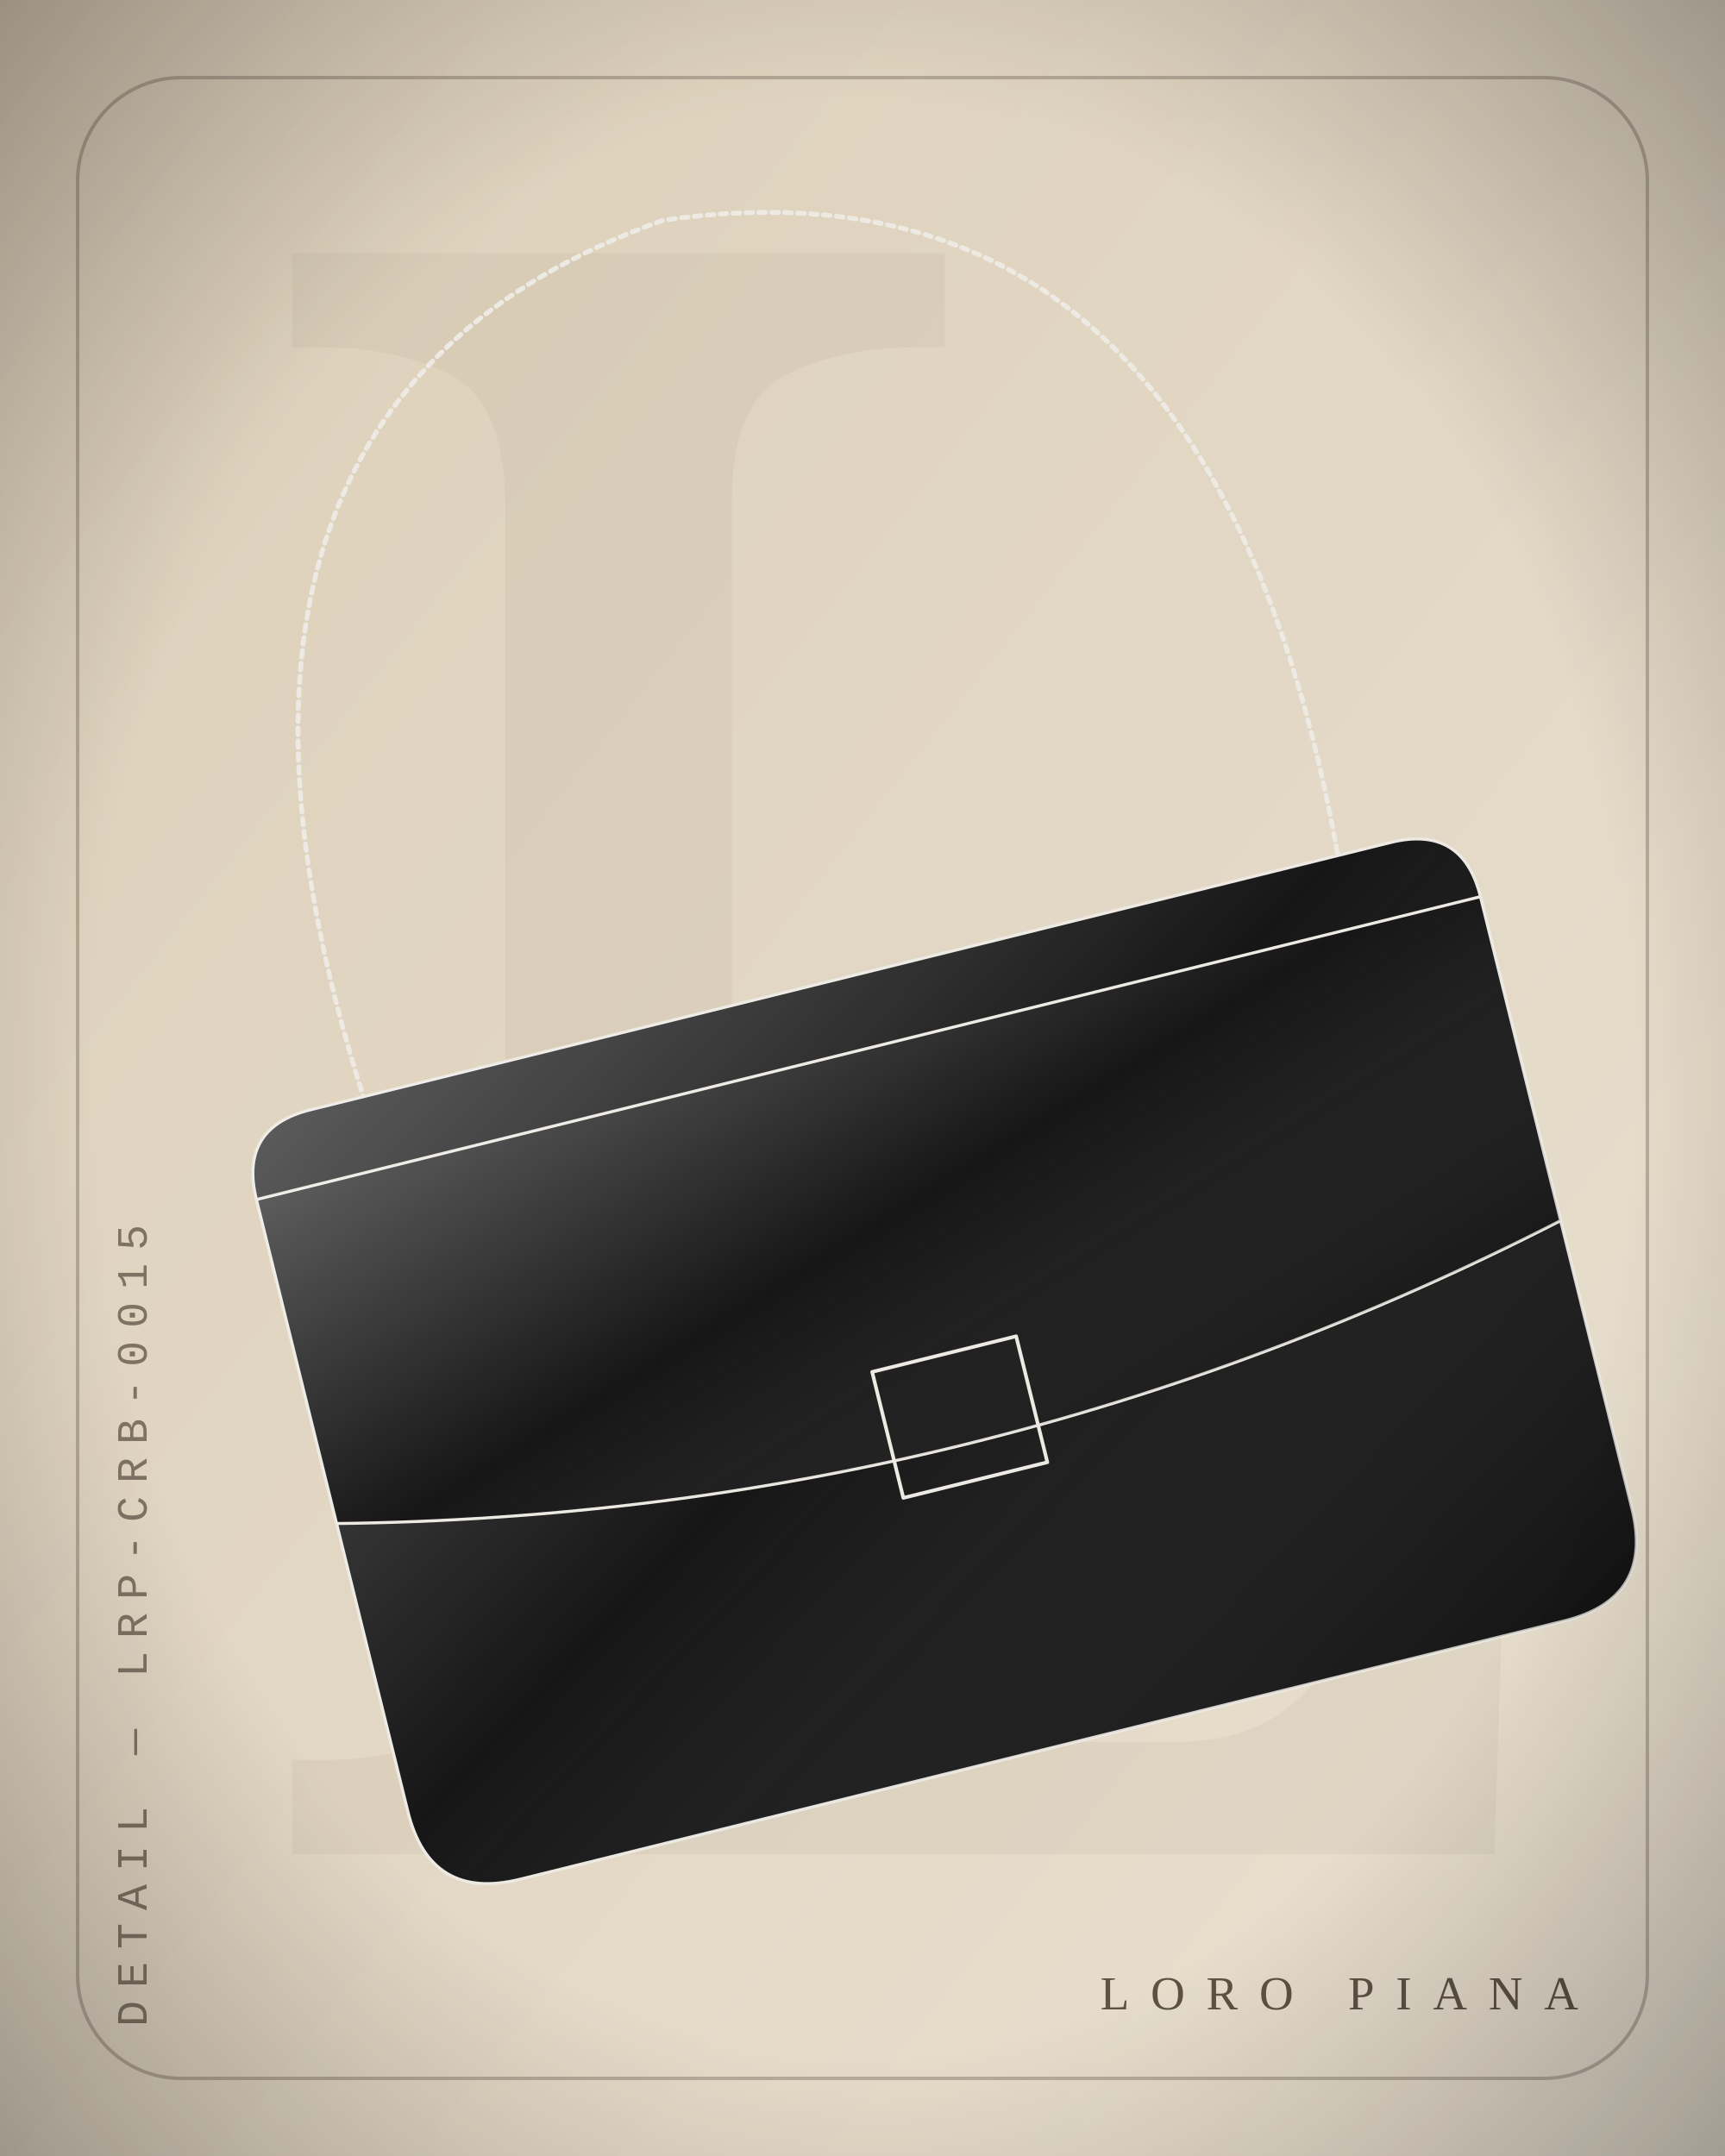
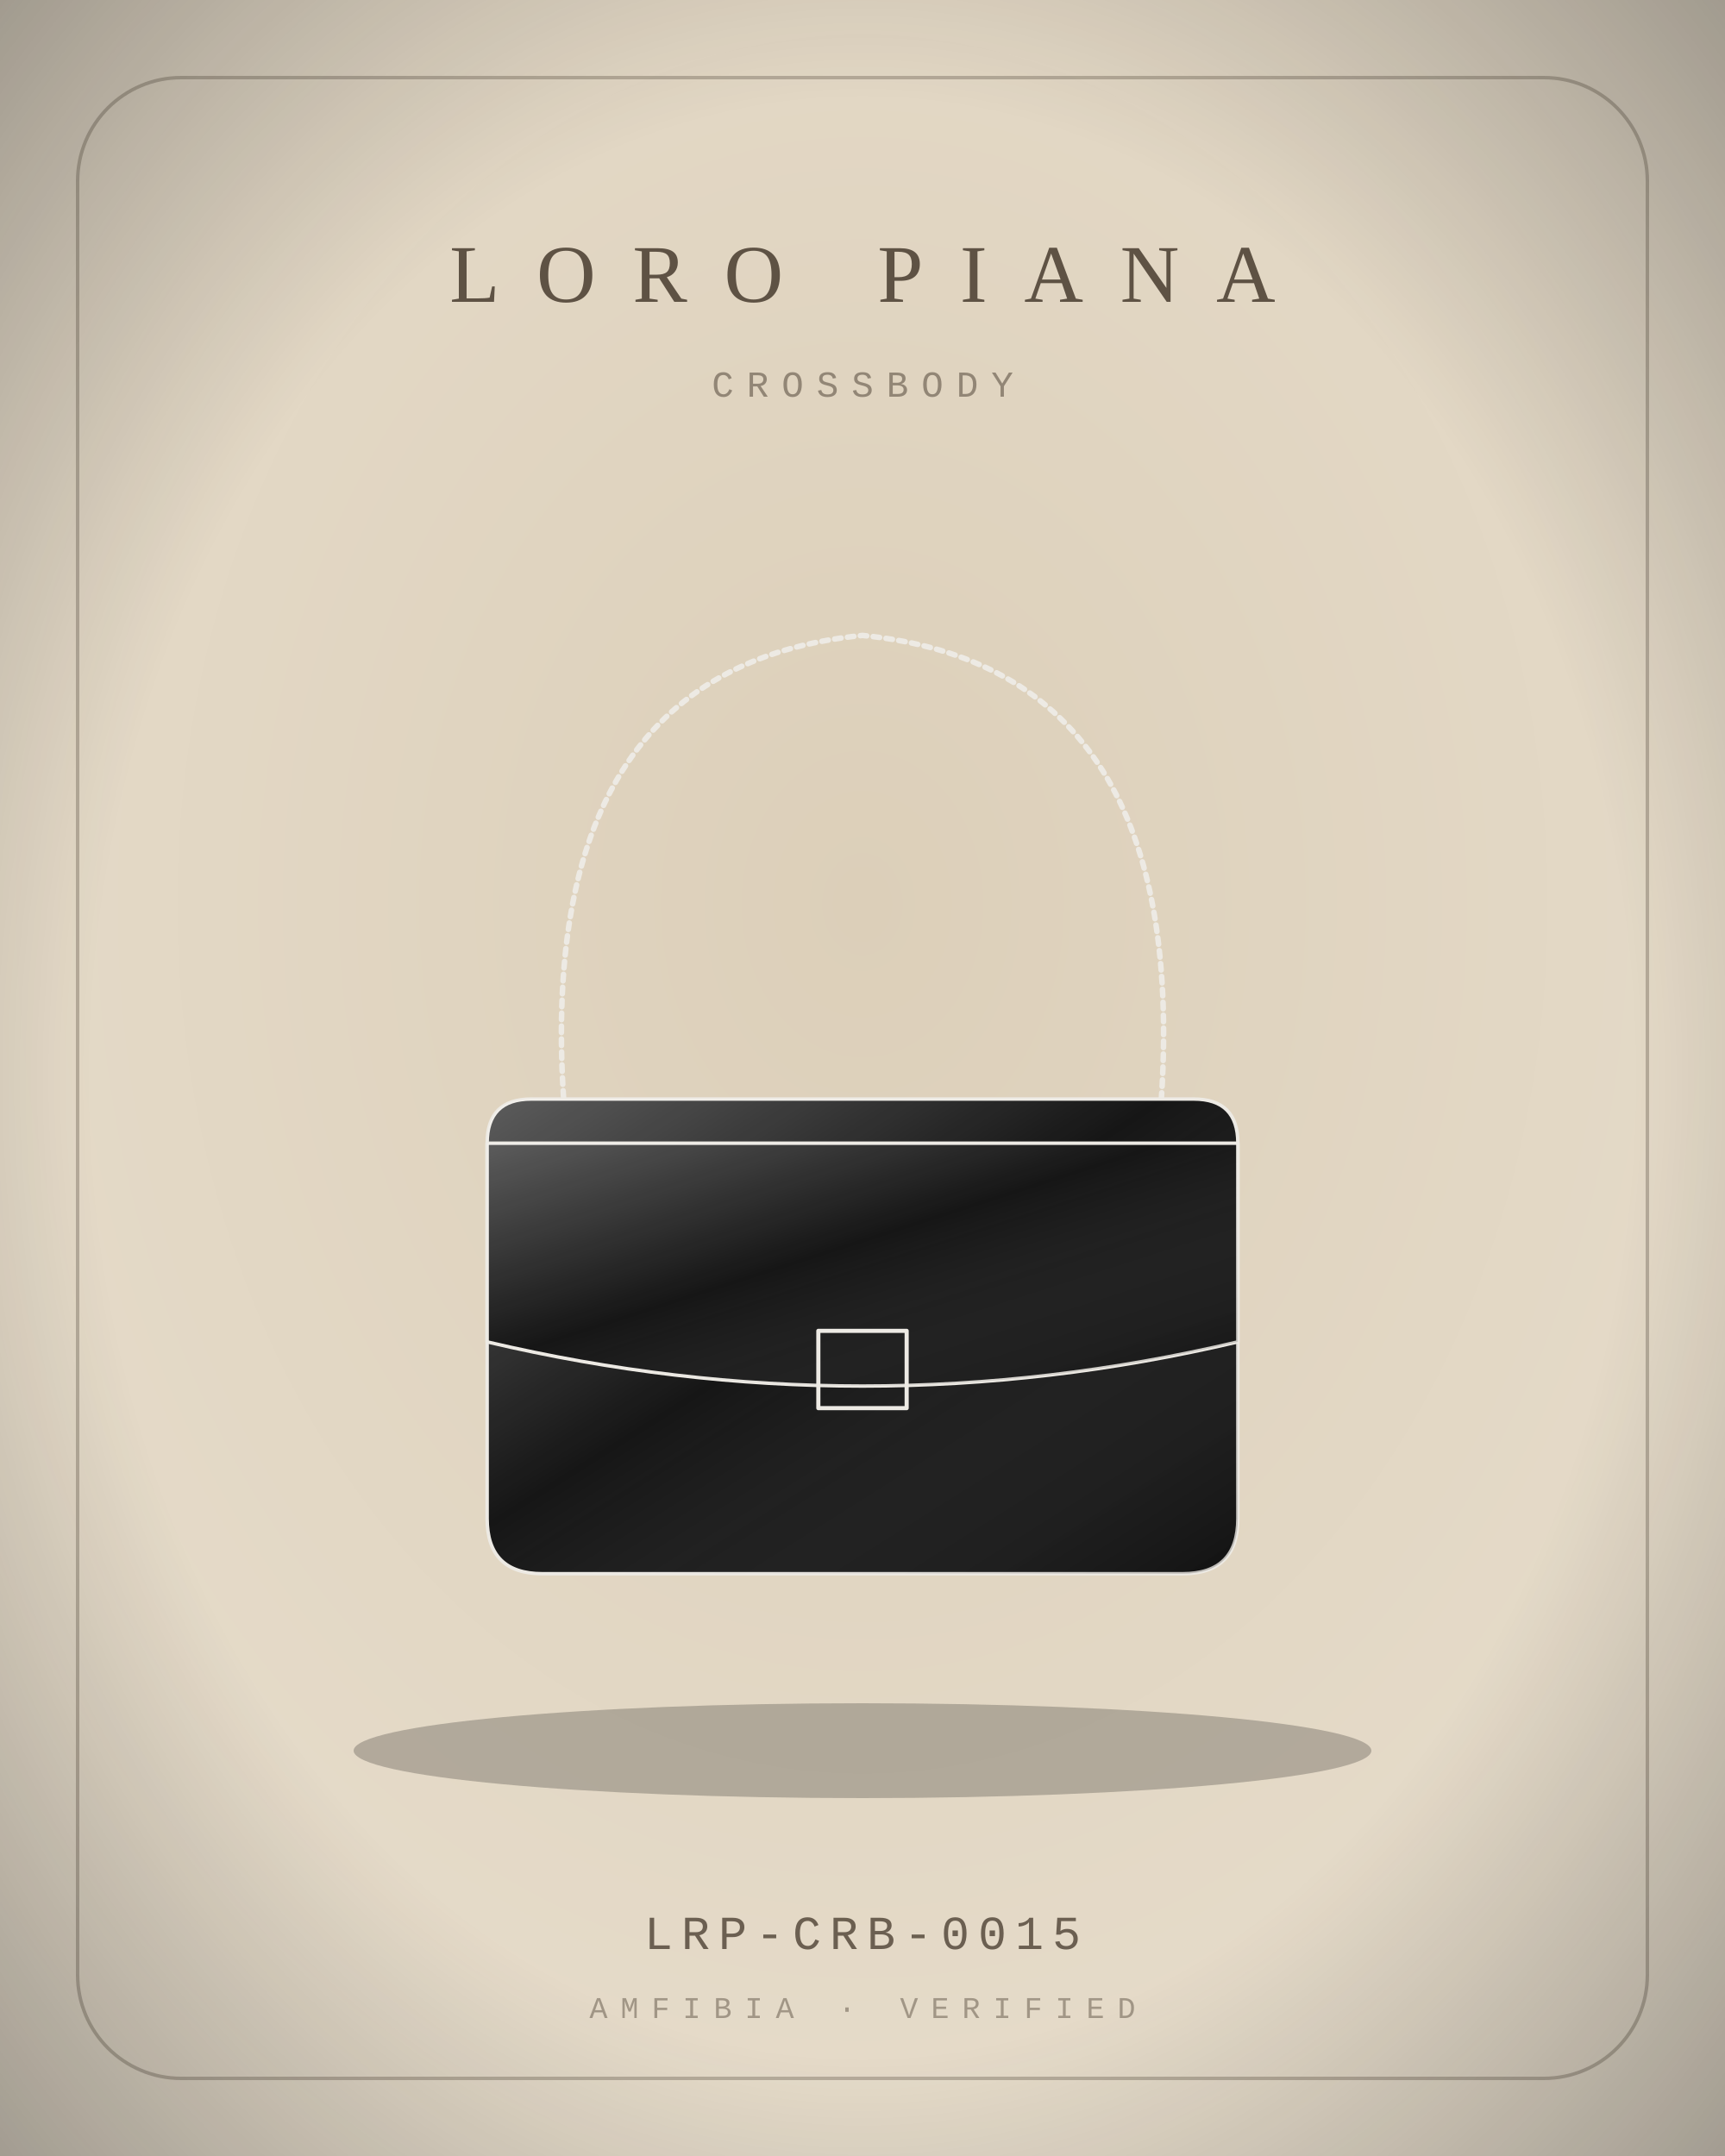
<svg xmlns="http://www.w3.org/2000/svg" viewBox="0 0 400 500" width="800" height="1000">
  <defs>
    <radialGradient id="bg" cx="50%" cy="42%" r="80%">
      <stop offset="0" stop-color="#DCCFB9" />
      <stop offset="1" stop-color="#E9E0D0" />
    </radialGradient>
    <linearGradient id="bgd" x1="0" y1="0" x2="1" y2="1">
      <stop offset="0" stop-color="#DCCFB9" />
      <stop offset="1" stop-color="#E9E0D0" />
    </linearGradient>
    <linearGradient id="sheen" x1="0" y1="0" x2="1" y2="1">
      <stop offset="0" stop-color="#fff" stop-opacity=".30" />
      <stop offset=".45" stop-color="#fff" stop-opacity="0" />
      <stop offset="1" stop-color="#000" stop-opacity=".22" />
    </linearGradient>
    <linearGradient id="multi" x1="0" y1="0" x2="1" y2="1">
      <stop offset="0" stop-color="#B3122E" />
      <stop offset=".35" stop-color="#C9A227" />
      <stop offset=".7" stop-color="#2F5D46" />
      <stop offset="1" stop-color="#3557A0" />
    </linearGradient>
    <radialGradient id="vig" cx="50%" cy="50%" r="75%">
      <stop offset=".6" stop-color="#000" stop-opacity="0" />
      <stop offset="1" stop-color="#000" stop-opacity=".35" />
    </radialGradient>
  </defs>
-   <rect width="400" height="500" fill="url(#bgd)" />
-   <text x="210" y="430" text-anchor="middle" font-family="Georgia, serif" font-size="520" fill="#5E5244" opacity="0.06">L</text>
+   <rect width="400" height="500" fill="url(#bg)" />
  <rect x="18" y="18" width="364" height="464" rx="24" fill="none" stroke="#5E5244" stroke-width="0.8" opacity="0.35" />
-   <g transform="rotate(-13.9 200 250) translate(-12 20) scale(2.15)">
-     <path d="M46 98 Q40 18 100 12 Q160 18 154 98" fill="none" stroke="#EDEAE4" stroke-width="2.24" stroke-dasharray="3 3" stroke-linejoin="round" stroke-linecap="round" vector-effect="non-scaling-stroke" />
-     <path d="M40 96 L160 96 Q168 96 168 104 L168 172 Q168 182 158 182 L42 182 Q32 182 32 172 L32 104 Q32 96 40 96 Z" fill="#161616" stroke="#EDEAE4" stroke-width="1.4" stroke-linejoin="round" stroke-linecap="round" vector-effect="non-scaling-stroke" />
+   <ellipse cx="200" cy="406" rx="118" ry="11" fill="#000" opacity="0.22" />
+   <g transform="translate(72 132) scale(1.28)">
+     <path d="M46 98 Q40 18 100 12 Q160 18 154 98" fill="none" stroke="#EDEAE4" stroke-width="2.56" stroke-dasharray="3 3" stroke-linejoin="round" stroke-linecap="round" vector-effect="non-scaling-stroke" />
+     <path d="M40 96 L160 96 Q168 96 168 104 L168 172 Q168 182 158 182 L42 182 Q32 182 32 172 L32 104 Q32 96 40 96 Z" fill="#161616" stroke="#EDEAE4" stroke-width="1.6" stroke-linejoin="round" stroke-linecap="round" vector-effect="non-scaling-stroke" />
    <path d="M40 96 L160 96 Q168 96 168 104 L168 172 Q168 182 158 182 L42 182 Q32 182 32 172 L32 104 Q32 96 40 96 Z" fill="url(#sheen)" stroke="none" />
-     <path d="M32 104 L168 104 L168 140 Q100 156 32 140 Z" fill="#161616" stroke="#EDEAE4" stroke-width="1.4" stroke-linejoin="round" stroke-linecap="round" vector-effect="non-scaling-stroke" />
+     <path d="M32 104 L168 104 L168 140 Q100 156 32 140 Z" fill="#161616" stroke="#EDEAE4" stroke-width="1.6" stroke-linejoin="round" stroke-linecap="round" vector-effect="non-scaling-stroke" />
    <path d="M32 104 L168 104 L168 140 Q100 156 32 140 Z" fill="url(#sheen)" stroke="none" />
-     <path d="M92 138 L108 138 L108 152 L92 152 Z" fill="none" stroke="#EDEAE4" stroke-width="1.68" stroke-linejoin="round" stroke-linecap="round" vector-effect="non-scaling-stroke" />
-   </g>
-   <g transform="translate(34 470) rotate(-90)">
-     <text x="0" y="0" text-anchor="start" font-family="'Courier New', Courier, monospace" font-size="10" letter-spacing="3" fill="#5E5244" opacity="0.75">DETAIL — LRP-CRB-0015</text>
+     <path d="M92 138 L108 138 L108 152 L92 152 Z" fill="none" stroke="#EDEAE4" stroke-width="1.92" stroke-linejoin="round" stroke-linecap="round" vector-effect="non-scaling-stroke" />
  </g>
  <g>
-     <text x="366" y="466" text-anchor="end" font-size="11" fill="#5E5244" font-family="Georgia, 'Times New Roman', serif" font-weight="400" letter-spacing="4.95">LORO PIANA</text>
+     <text x="200" y="70" text-anchor="middle" font-size="19" fill="#5E5244" font-family="Georgia, 'Times New Roman', serif" font-weight="400" letter-spacing="8.55">LORO PIANA</text>
  </g>
+   <text x="200" y="92" text-anchor="middle" font-family="'Courier New', Courier, monospace" font-size="8.5" letter-spacing="3" fill="#5E5244" opacity="0.6">CROSSBODY</text>
+   <text x="200" y="452" text-anchor="middle" font-family="'Courier New', Courier, monospace" font-size="11" letter-spacing="2" fill="#5E5244" opacity="0.9">LRP-CRB-0015</text>
+   <text x="200" y="468" text-anchor="middle" font-family="'Courier New', Courier, monospace" font-size="7" letter-spacing="3" fill="#5E5244" opacity="0.5">AMFIBIA · VERIFIED</text>
  <rect width="400" height="500" fill="url(#vig)" />
</svg>
